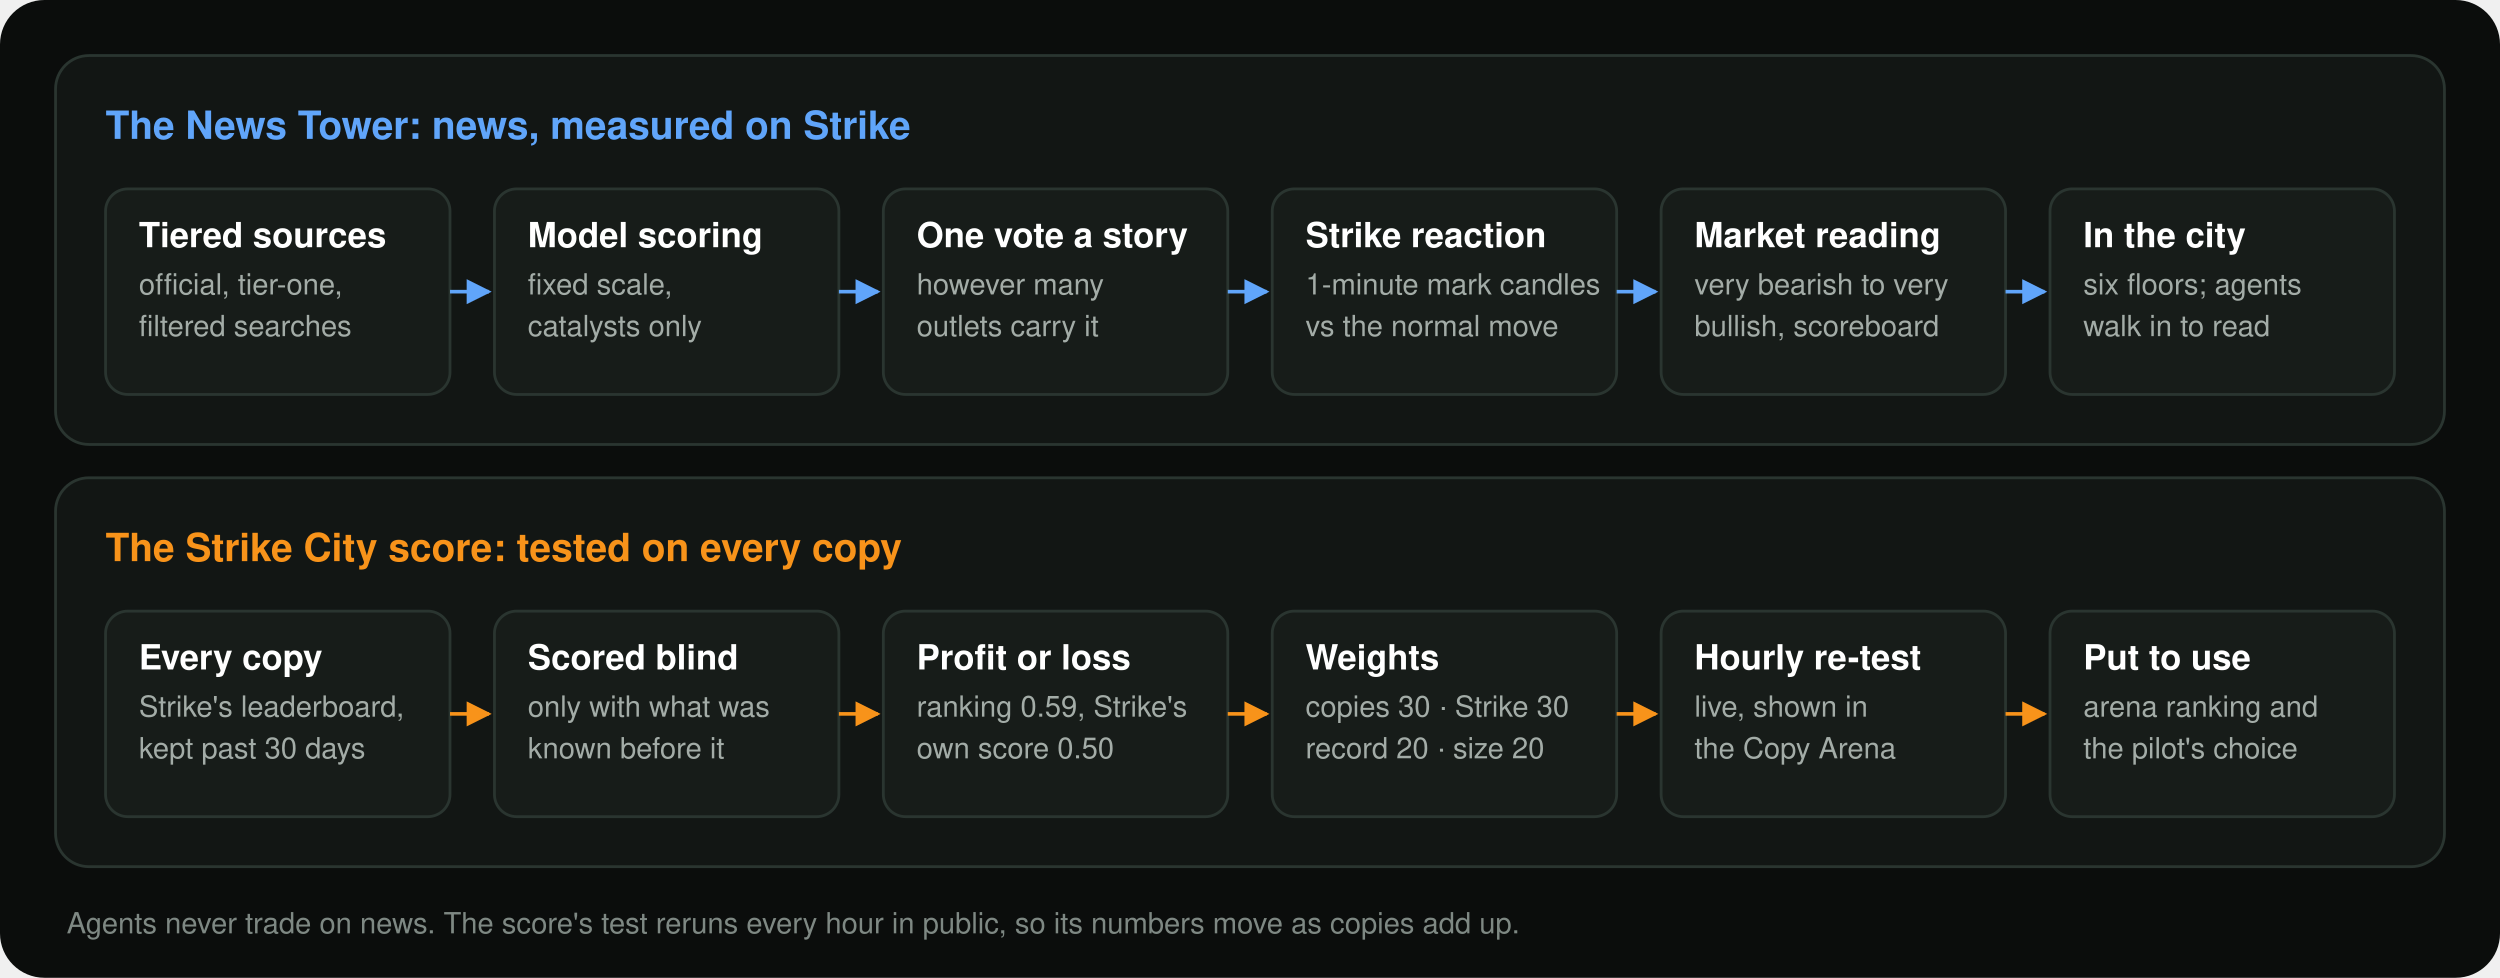
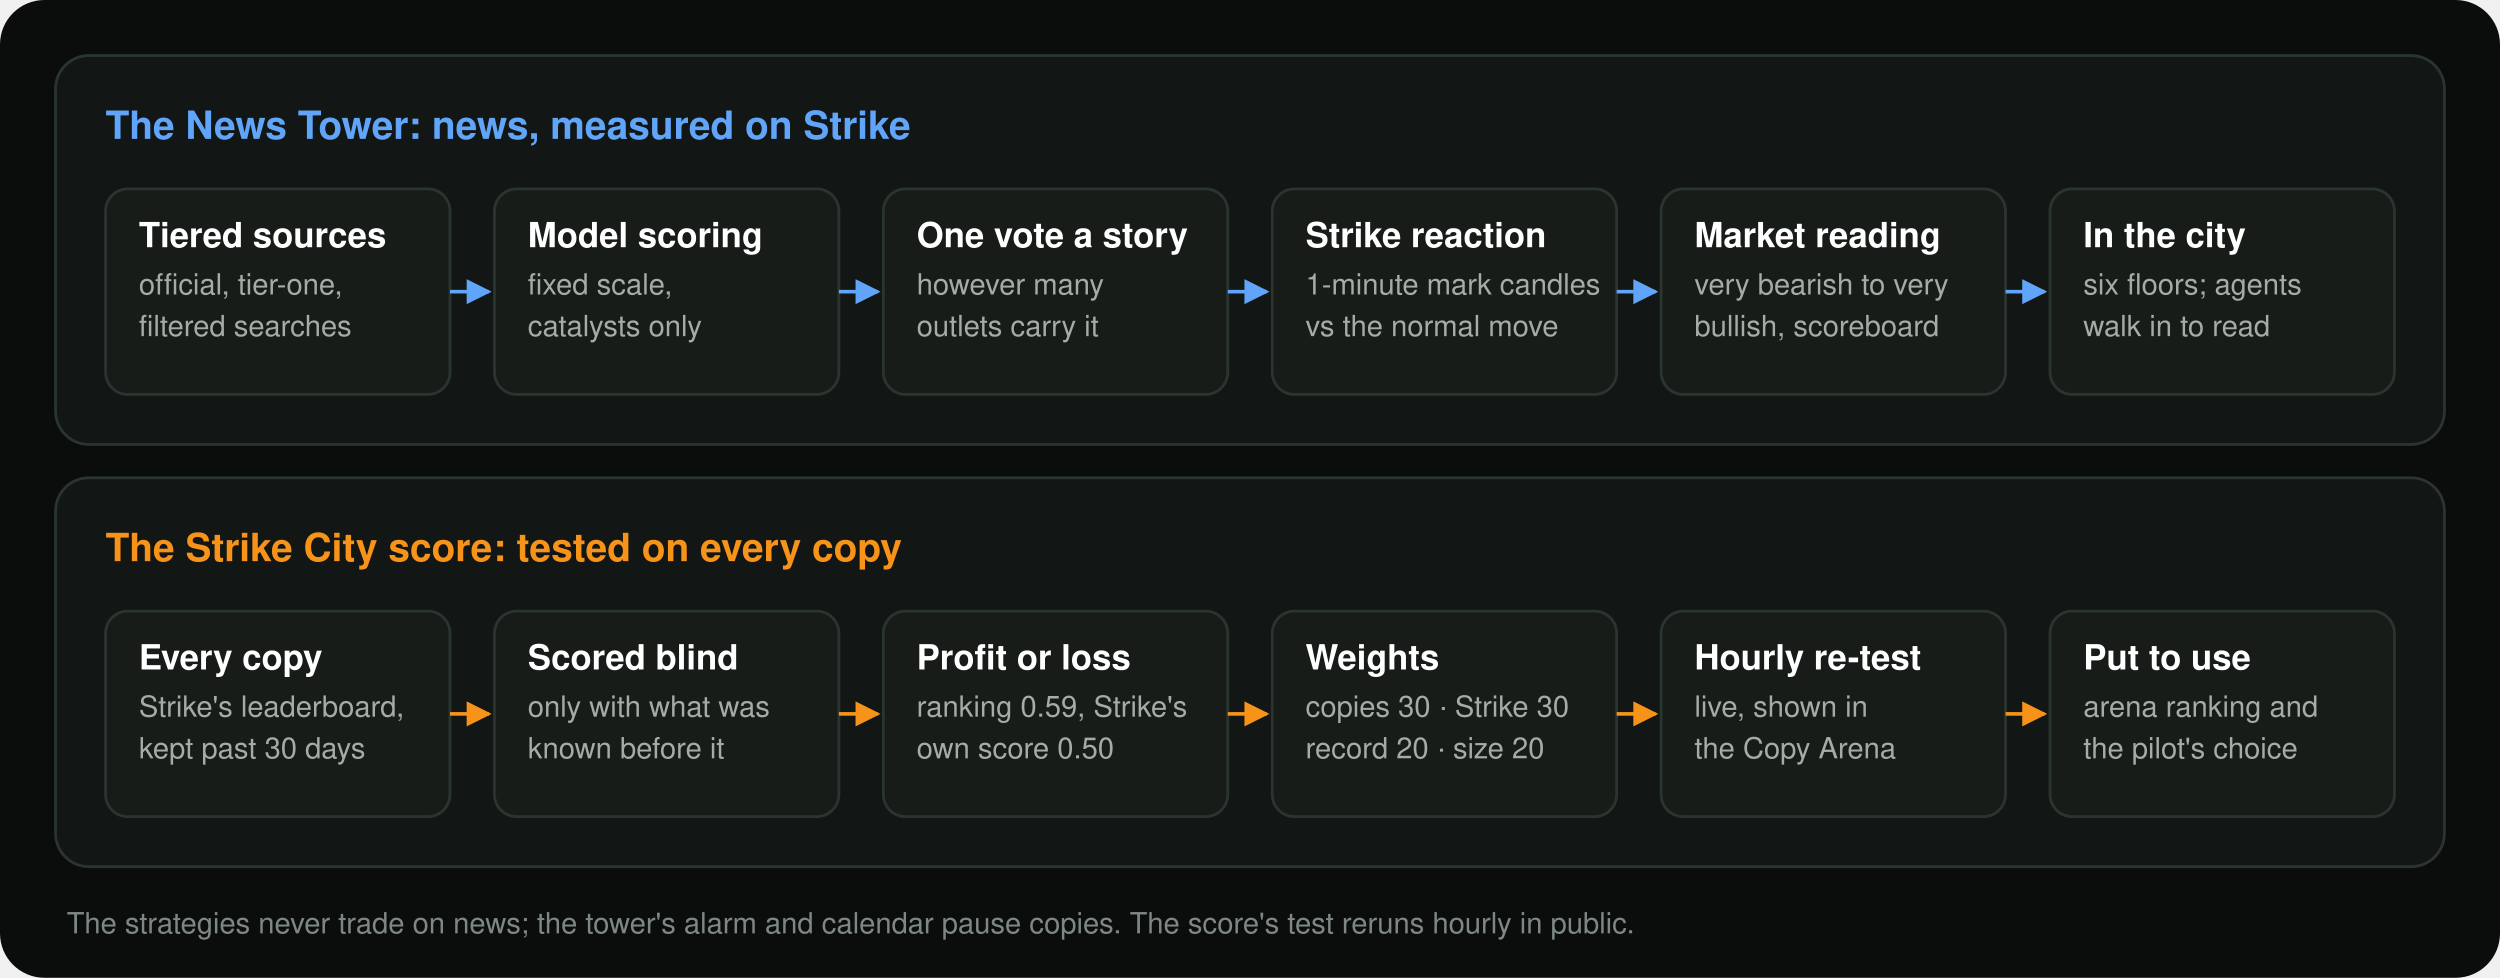
<svg xmlns="http://www.w3.org/2000/svg" viewBox="0 0 900 352" width="900" height="352" role="img" aria-label="Two measured pipelines: the News Tower's reading and the Strike City score">
  <defs>
    <marker id="h-mint" markerWidth="9" markerHeight="9" refX="8" refY="4.5" orient="auto" markerUnits="userSpaceOnUse">
      <path d="M0,0 L9,4.5 L0,9 z" fill="#4efab0" />
    </marker>
    <marker id="s-mint" markerWidth="9" markerHeight="9" refX="1" refY="4.5" orient="auto" markerUnits="userSpaceOnUse">
      <path d="M9,0 L0,4.5 L9,9 z" fill="#4efab0" />
    </marker>
    <marker id="h-faint" markerWidth="9" markerHeight="9" refX="8" refY="4.5" orient="auto" markerUnits="userSpaceOnUse">
      <path d="M0,0 L9,4.5 L0,9 z" fill="#7e8883" />
    </marker>
    <marker id="s-faint" markerWidth="9" markerHeight="9" refX="1" refY="4.5" orient="auto" markerUnits="userSpaceOnUse">
      <path d="M9,0 L0,4.5 L9,9 z" fill="#7e8883" />
    </marker>
    <marker id="h-gold" markerWidth="9" markerHeight="9" refX="8" refY="4.5" orient="auto" markerUnits="userSpaceOnUse">
      <path d="M0,0 L9,4.5 L0,9 z" fill="#f8931a" />
    </marker>
    <marker id="s-gold" markerWidth="9" markerHeight="9" refX="1" refY="4.5" orient="auto" markerUnits="userSpaceOnUse">
      <path d="M9,0 L0,4.5 L9,9 z" fill="#f8931a" />
    </marker>
    <marker id="h-rose" markerWidth="9" markerHeight="9" refX="8" refY="4.5" orient="auto" markerUnits="userSpaceOnUse">
      <path d="M0,0 L9,4.5 L0,9 z" fill="#f472b6" />
    </marker>
    <marker id="s-rose" markerWidth="9" markerHeight="9" refX="1" refY="4.5" orient="auto" markerUnits="userSpaceOnUse">
      <path d="M9,0 L0,4.5 L9,9 z" fill="#f472b6" />
    </marker>
    <marker id="h-sky" markerWidth="9" markerHeight="9" refX="8" refY="4.5" orient="auto" markerUnits="userSpaceOnUse">
      <path d="M0,0 L9,4.5 L0,9 z" fill="#60a5fa" />
    </marker>
    <marker id="s-sky" markerWidth="9" markerHeight="9" refX="1" refY="4.5" orient="auto" markerUnits="userSpaceOnUse">
      <path d="M9,0 L0,4.5 L9,9 z" fill="#60a5fa" />
    </marker>
  </defs>
  <rect width="900" height="352" rx="16" fill="#0b0d0c" />
  <rect x="20" y="20" width="860" height="140" rx="12" fill="#121614" stroke="#2a3530" stroke-width="1" />
  <text x="38" y="50" font-family="'Plex Sans','IBM Plex Sans','Segoe UI',Helvetica,Arial,sans-serif" font-size="14" font-weight="700" fill="#60a5fa">The News Tower: news, measured on Strike</text>
  <g data-group="1">
    <rect x="38" y="68" width="124" height="74" rx="8" fill="#171c19" stroke="#2a3530" stroke-width="1" data-box="1" />
    <text x="50" y="89" font-family="'Plex Sans','IBM Plex Sans','Segoe UI',Helvetica,Arial,sans-serif" font-size="12.5" font-weight="600" fill="#fff">Tiered sources</text>
    <text x="50" y="106" font-family="'Plex Sans','IBM Plex Sans','Segoe UI',Helvetica,Arial,sans-serif" font-size="10.5" font-weight="400" fill="#a3aca7">official, tier-one,</text>
    <text x="50" y="121" font-family="'Plex Sans','IBM Plex Sans','Segoe UI',Helvetica,Arial,sans-serif" font-size="10.5" font-weight="400" fill="#a3aca7">filtered searches</text>
  </g>
  <path d="M162,105 H176" fill="none" stroke="#60a5fa" stroke-width="1.3" marker-end="url(#h-sky)" />
  <g data-group="1">
    <rect x="178" y="68" width="124" height="74" rx="8" fill="#171c19" stroke="#2a3530" stroke-width="1" data-box="1" />
    <text x="190" y="89" font-family="'Plex Sans','IBM Plex Sans','Segoe UI',Helvetica,Arial,sans-serif" font-size="12.5" font-weight="600" fill="#fff">Model scoring</text>
    <text x="190" y="106" font-family="'Plex Sans','IBM Plex Sans','Segoe UI',Helvetica,Arial,sans-serif" font-size="10.5" font-weight="400" fill="#a3aca7">fixed scale,</text>
    <text x="190" y="121" font-family="'Plex Sans','IBM Plex Sans','Segoe UI',Helvetica,Arial,sans-serif" font-size="10.5" font-weight="400" fill="#a3aca7">catalysts only</text>
  </g>
  <path d="M302,105 H316" fill="none" stroke="#60a5fa" stroke-width="1.3" marker-end="url(#h-sky)" />
  <g data-group="1">
    <rect x="318" y="68" width="124" height="74" rx="8" fill="#171c19" stroke="#2a3530" stroke-width="1" data-box="1" />
    <text x="330" y="89" font-family="'Plex Sans','IBM Plex Sans','Segoe UI',Helvetica,Arial,sans-serif" font-size="12.5" font-weight="600" fill="#fff">One vote a story</text>
    <text x="330" y="106" font-family="'Plex Sans','IBM Plex Sans','Segoe UI',Helvetica,Arial,sans-serif" font-size="10.5" font-weight="400" fill="#a3aca7">however many</text>
    <text x="330" y="121" font-family="'Plex Sans','IBM Plex Sans','Segoe UI',Helvetica,Arial,sans-serif" font-size="10.5" font-weight="400" fill="#a3aca7">outlets carry it</text>
  </g>
  <path d="M442,105 H456" fill="none" stroke="#60a5fa" stroke-width="1.3" marker-end="url(#h-sky)" />
  <g data-group="1">
    <rect x="458" y="68" width="124" height="74" rx="8" fill="#171c19" stroke="#2a3530" stroke-width="1" data-box="1" />
    <text x="470" y="89" font-family="'Plex Sans','IBM Plex Sans','Segoe UI',Helvetica,Arial,sans-serif" font-size="12.5" font-weight="600" fill="#fff">Strike reaction</text>
    <text x="470" y="106" font-family="'Plex Sans','IBM Plex Sans','Segoe UI',Helvetica,Arial,sans-serif" font-size="10.5" font-weight="400" fill="#a3aca7">1-minute mark candles</text>
    <text x="470" y="121" font-family="'Plex Sans','IBM Plex Sans','Segoe UI',Helvetica,Arial,sans-serif" font-size="10.5" font-weight="400" fill="#a3aca7">vs the normal move</text>
  </g>
  <path d="M582,105 H596" fill="none" stroke="#60a5fa" stroke-width="1.3" marker-end="url(#h-sky)" />
  <g data-group="1">
    <rect x="598" y="68" width="124" height="74" rx="8" fill="#171c19" stroke="#2a3530" stroke-width="1" data-box="1" />
    <text x="610" y="89" font-family="'Plex Sans','IBM Plex Sans','Segoe UI',Helvetica,Arial,sans-serif" font-size="12.5" font-weight="600" fill="#fff">Market reading</text>
    <text x="610" y="106" font-family="'Plex Sans','IBM Plex Sans','Segoe UI',Helvetica,Arial,sans-serif" font-size="10.5" font-weight="400" fill="#a3aca7">very bearish to very</text>
    <text x="610" y="121" font-family="'Plex Sans','IBM Plex Sans','Segoe UI',Helvetica,Arial,sans-serif" font-size="10.5" font-weight="400" fill="#a3aca7">bullish, scoreboard</text>
  </g>
  <path d="M722,105 H736" fill="none" stroke="#60a5fa" stroke-width="1.3" marker-end="url(#h-sky)" />
  <g data-group="1">
    <rect x="738" y="68" width="124" height="74" rx="8" fill="#171c19" stroke="#2a3530" stroke-width="1" data-box="1" />
    <text x="750" y="89" font-family="'Plex Sans','IBM Plex Sans','Segoe UI',Helvetica,Arial,sans-serif" font-size="12.5" font-weight="600" fill="#fff">In the city</text>
    <text x="750" y="106" font-family="'Plex Sans','IBM Plex Sans','Segoe UI',Helvetica,Arial,sans-serif" font-size="10.5" font-weight="400" fill="#a3aca7">six floors; agents</text>
    <text x="750" y="121" font-family="'Plex Sans','IBM Plex Sans','Segoe UI',Helvetica,Arial,sans-serif" font-size="10.5" font-weight="400" fill="#a3aca7">walk in to read</text>
  </g>
  <rect x="20" y="172" width="860" height="140" rx="12" fill="#121614" stroke="#2a3530" stroke-width="1" />
  <text x="38" y="202" font-family="'Plex Sans','IBM Plex Sans','Segoe UI',Helvetica,Arial,sans-serif" font-size="14" font-weight="700" fill="#f8931a">The Strike City score: tested on every copy</text>
  <g data-group="1">
    <rect x="38" y="220" width="124" height="74" rx="8" fill="#171c19" stroke="#2a3530" stroke-width="1" data-box="1" />
    <text x="50" y="241" font-family="'Plex Sans','IBM Plex Sans','Segoe UI',Helvetica,Arial,sans-serif" font-size="12.5" font-weight="600" fill="#fff">Every copy</text>
    <text x="50" y="258" font-family="'Plex Sans','IBM Plex Sans','Segoe UI',Helvetica,Arial,sans-serif" font-size="10.5" font-weight="400" fill="#a3aca7">Strike's leaderboard,</text>
    <text x="50" y="273" font-family="'Plex Sans','IBM Plex Sans','Segoe UI',Helvetica,Arial,sans-serif" font-size="10.5" font-weight="400" fill="#a3aca7">kept past 30 days</text>
  </g>
  <path d="M162,257 H176" fill="none" stroke="#f8931a" stroke-width="1.3" marker-end="url(#h-gold)" />
  <g data-group="1">
    <rect x="178" y="220" width="124" height="74" rx="8" fill="#171c19" stroke="#2a3530" stroke-width="1" data-box="1" />
    <text x="190" y="241" font-family="'Plex Sans','IBM Plex Sans','Segoe UI',Helvetica,Arial,sans-serif" font-size="12.5" font-weight="600" fill="#fff">Scored blind</text>
    <text x="190" y="258" font-family="'Plex Sans','IBM Plex Sans','Segoe UI',Helvetica,Arial,sans-serif" font-size="10.5" font-weight="400" fill="#a3aca7">only with what was</text>
    <text x="190" y="273" font-family="'Plex Sans','IBM Plex Sans','Segoe UI',Helvetica,Arial,sans-serif" font-size="10.5" font-weight="400" fill="#a3aca7">known before it</text>
  </g>
  <path d="M302,257 H316" fill="none" stroke="#f8931a" stroke-width="1.3" marker-end="url(#h-gold)" />
  <g data-group="1">
    <rect x="318" y="220" width="124" height="74" rx="8" fill="#171c19" stroke="#2a3530" stroke-width="1" data-box="1" />
    <text x="330" y="241" font-family="'Plex Sans','IBM Plex Sans','Segoe UI',Helvetica,Arial,sans-serif" font-size="12.5" font-weight="600" fill="#fff">Profit or loss</text>
    <text x="330" y="258" font-family="'Plex Sans','IBM Plex Sans','Segoe UI',Helvetica,Arial,sans-serif" font-size="10.5" font-weight="400" fill="#a3aca7">ranking 0.59, Strike's</text>
    <text x="330" y="273" font-family="'Plex Sans','IBM Plex Sans','Segoe UI',Helvetica,Arial,sans-serif" font-size="10.5" font-weight="400" fill="#a3aca7">own score 0.50</text>
  </g>
  <path d="M442,257 H456" fill="none" stroke="#f8931a" stroke-width="1.3" marker-end="url(#h-gold)" />
  <g data-group="1">
    <rect x="458" y="220" width="124" height="74" rx="8" fill="#171c19" stroke="#2a3530" stroke-width="1" data-box="1" />
    <text x="470" y="241" font-family="'Plex Sans','IBM Plex Sans','Segoe UI',Helvetica,Arial,sans-serif" font-size="12.5" font-weight="600" fill="#fff">Weights</text>
    <text x="470" y="258" font-family="'Plex Sans','IBM Plex Sans','Segoe UI',Helvetica,Arial,sans-serif" font-size="10.5" font-weight="400" fill="#a3aca7">copies 30 · Strike 30</text>
    <text x="470" y="273" font-family="'Plex Sans','IBM Plex Sans','Segoe UI',Helvetica,Arial,sans-serif" font-size="10.5" font-weight="400" fill="#a3aca7">record 20 · size 20</text>
  </g>
  <path d="M582,257 H596" fill="none" stroke="#f8931a" stroke-width="1.3" marker-end="url(#h-gold)" />
  <g data-group="1">
    <rect x="598" y="220" width="124" height="74" rx="8" fill="#171c19" stroke="#2a3530" stroke-width="1" data-box="1" />
    <text x="610" y="241" font-family="'Plex Sans','IBM Plex Sans','Segoe UI',Helvetica,Arial,sans-serif" font-size="12.5" font-weight="600" fill="#fff">Hourly re-test</text>
    <text x="610" y="258" font-family="'Plex Sans','IBM Plex Sans','Segoe UI',Helvetica,Arial,sans-serif" font-size="10.5" font-weight="400" fill="#a3aca7">live, shown in</text>
    <text x="610" y="273" font-family="'Plex Sans','IBM Plex Sans','Segoe UI',Helvetica,Arial,sans-serif" font-size="10.5" font-weight="400" fill="#a3aca7">the Copy Arena</text>
  </g>
  <path d="M722,257 H736" fill="none" stroke="#f8931a" stroke-width="1.3" marker-end="url(#h-gold)" />
  <g data-group="1">
    <rect x="738" y="220" width="124" height="74" rx="8" fill="#171c19" stroke="#2a3530" stroke-width="1" data-box="1" />
    <text x="750" y="241" font-family="'Plex Sans','IBM Plex Sans','Segoe UI',Helvetica,Arial,sans-serif" font-size="12.5" font-weight="600" fill="#fff">Put to use</text>
    <text x="750" y="258" font-family="'Plex Sans','IBM Plex Sans','Segoe UI',Helvetica,Arial,sans-serif" font-size="10.5" font-weight="400" fill="#a3aca7">arena ranking and</text>
    <text x="750" y="273" font-family="'Plex Sans','IBM Plex Sans','Segoe UI',Helvetica,Arial,sans-serif" font-size="10.5" font-weight="400" fill="#a3aca7">the pilot's choice</text>
  </g>
-   <text x="24" y="336" font-family="'Plex Sans','IBM Plex Sans','Segoe UI',Helvetica,Arial,sans-serif" font-size="10.5" font-weight="400" fill="#7e8883">Agents never trade on news. The score's test reruns every hour in public, so its numbers move as copies add up.</text>
+   <text x="24" y="336" font-family="'Plex Sans','IBM Plex Sans','Segoe UI',Helvetica,Arial,sans-serif" font-size="10.5" font-weight="400" fill="#7e8883">The strategies never trade on news; the tower's alarm and calendar pause copies. The score's test reruns hourly in public.</text>
</svg>
